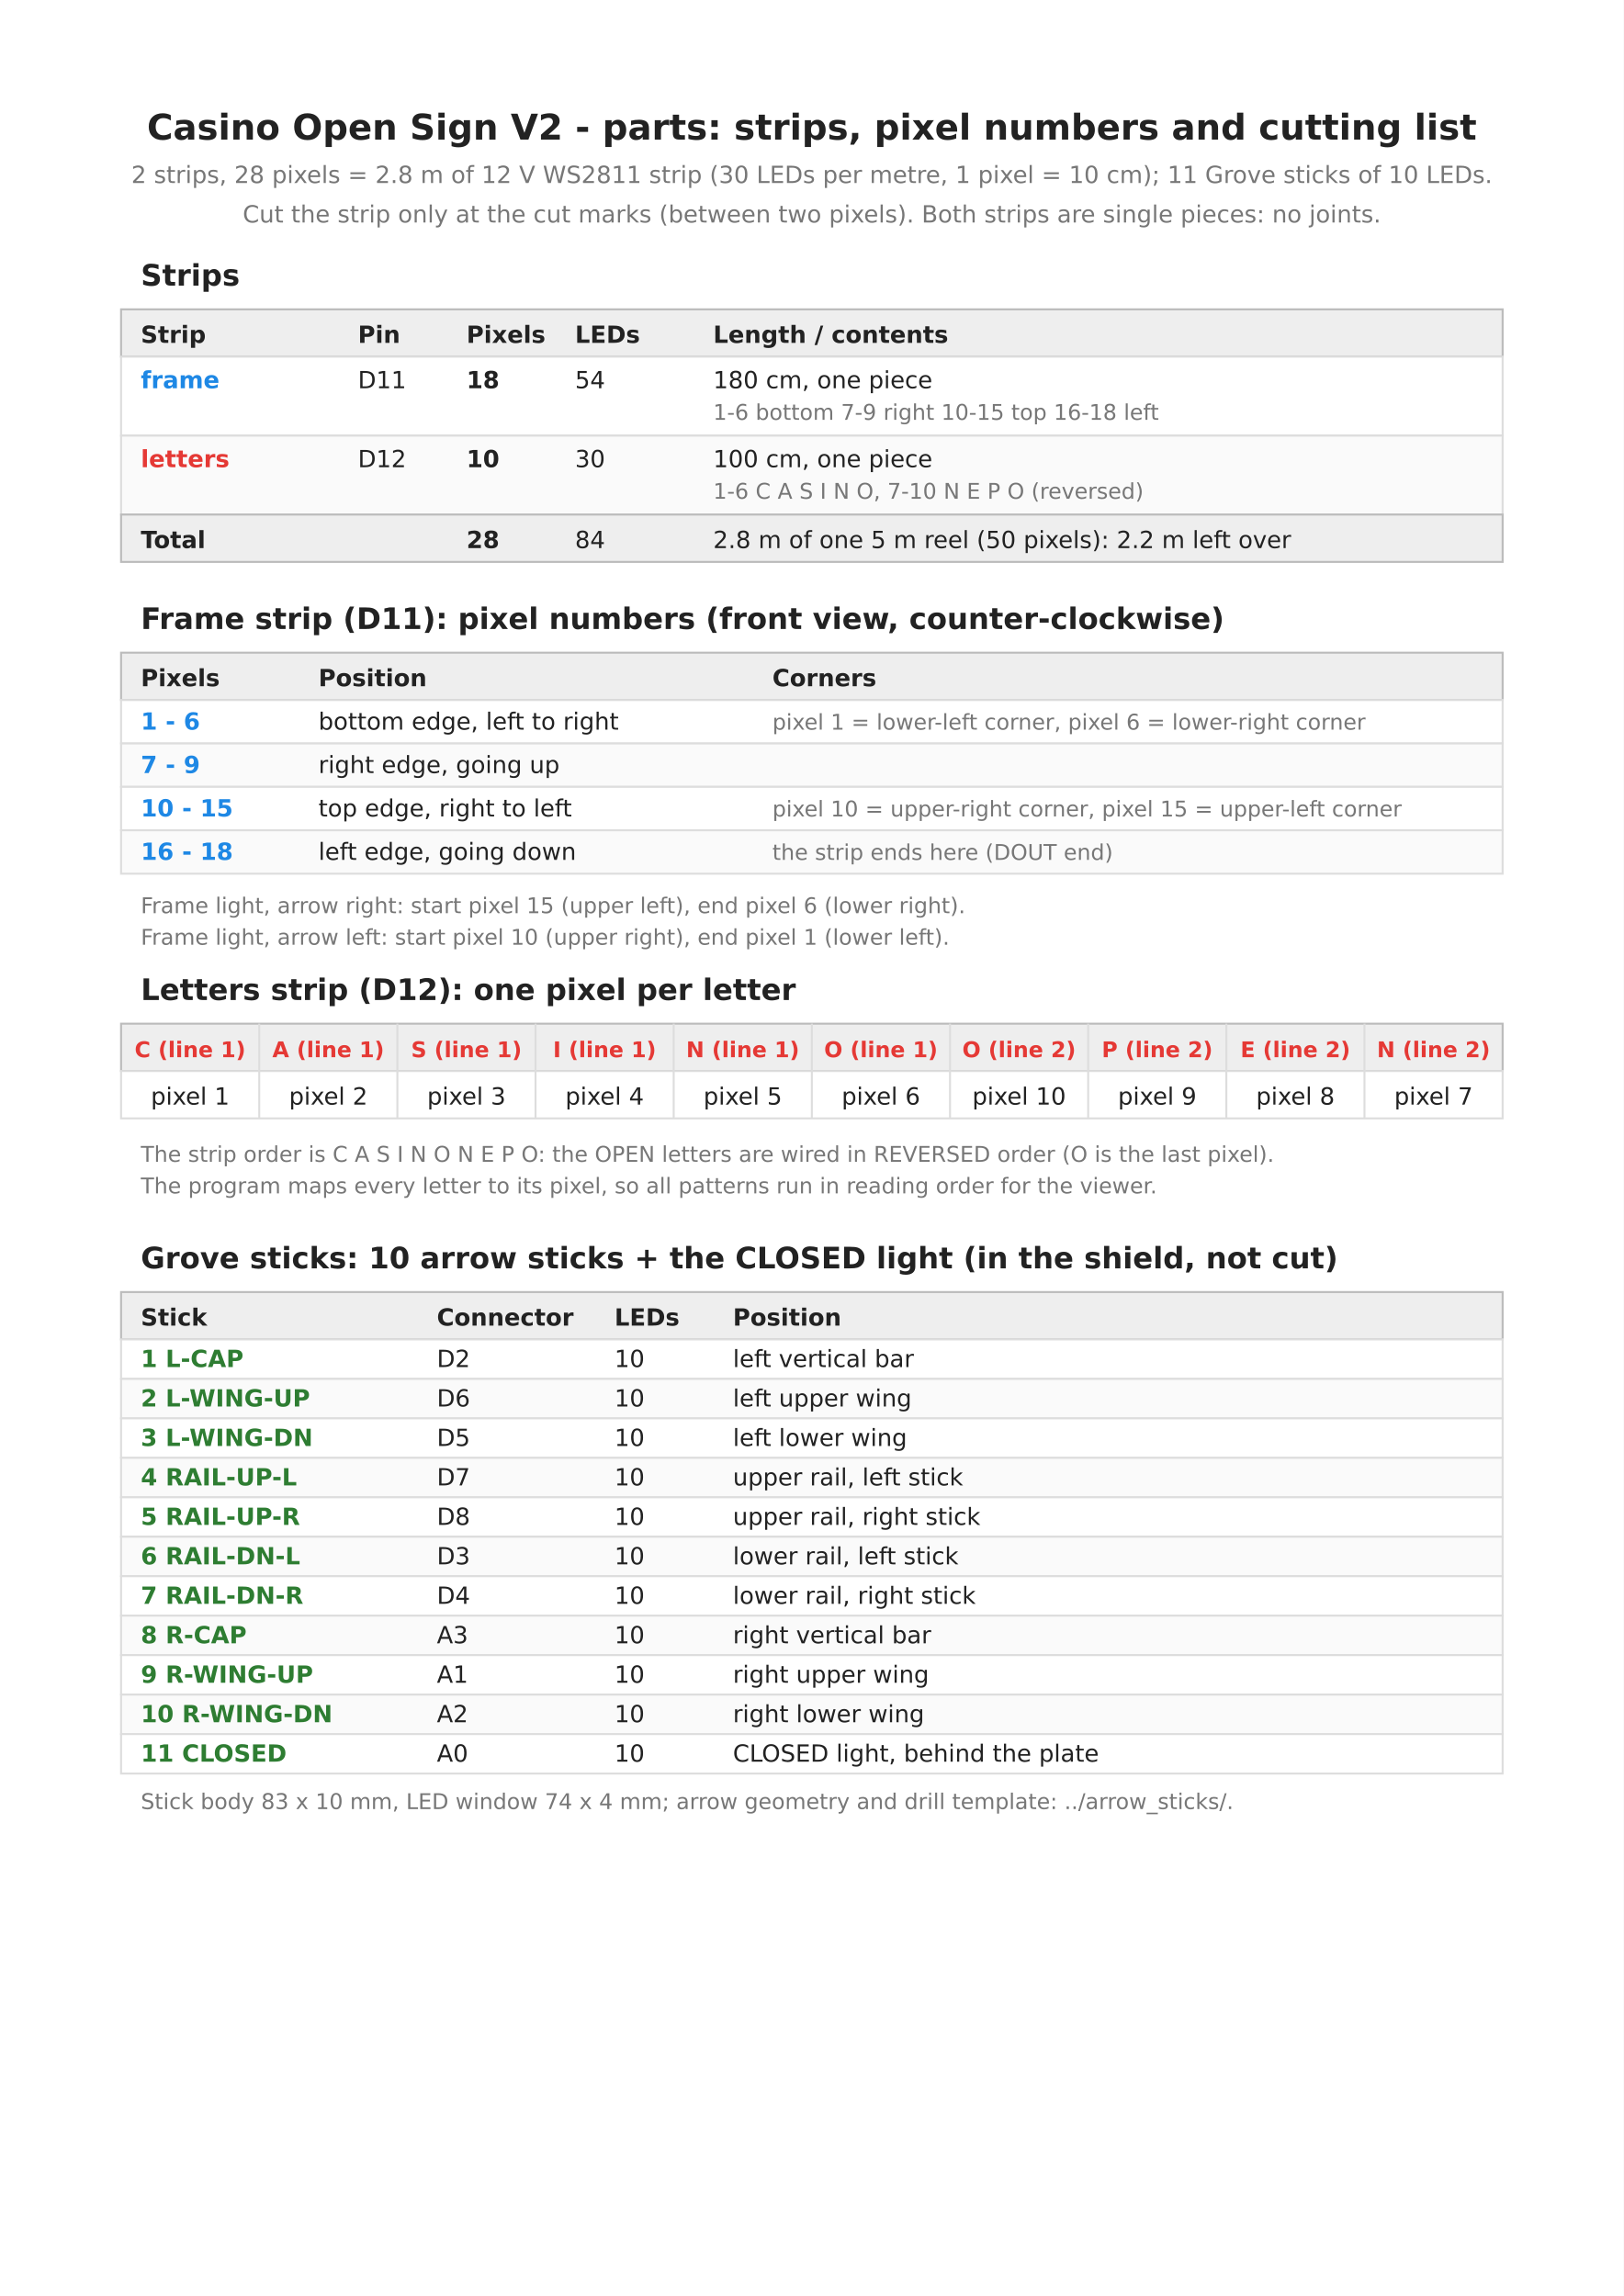
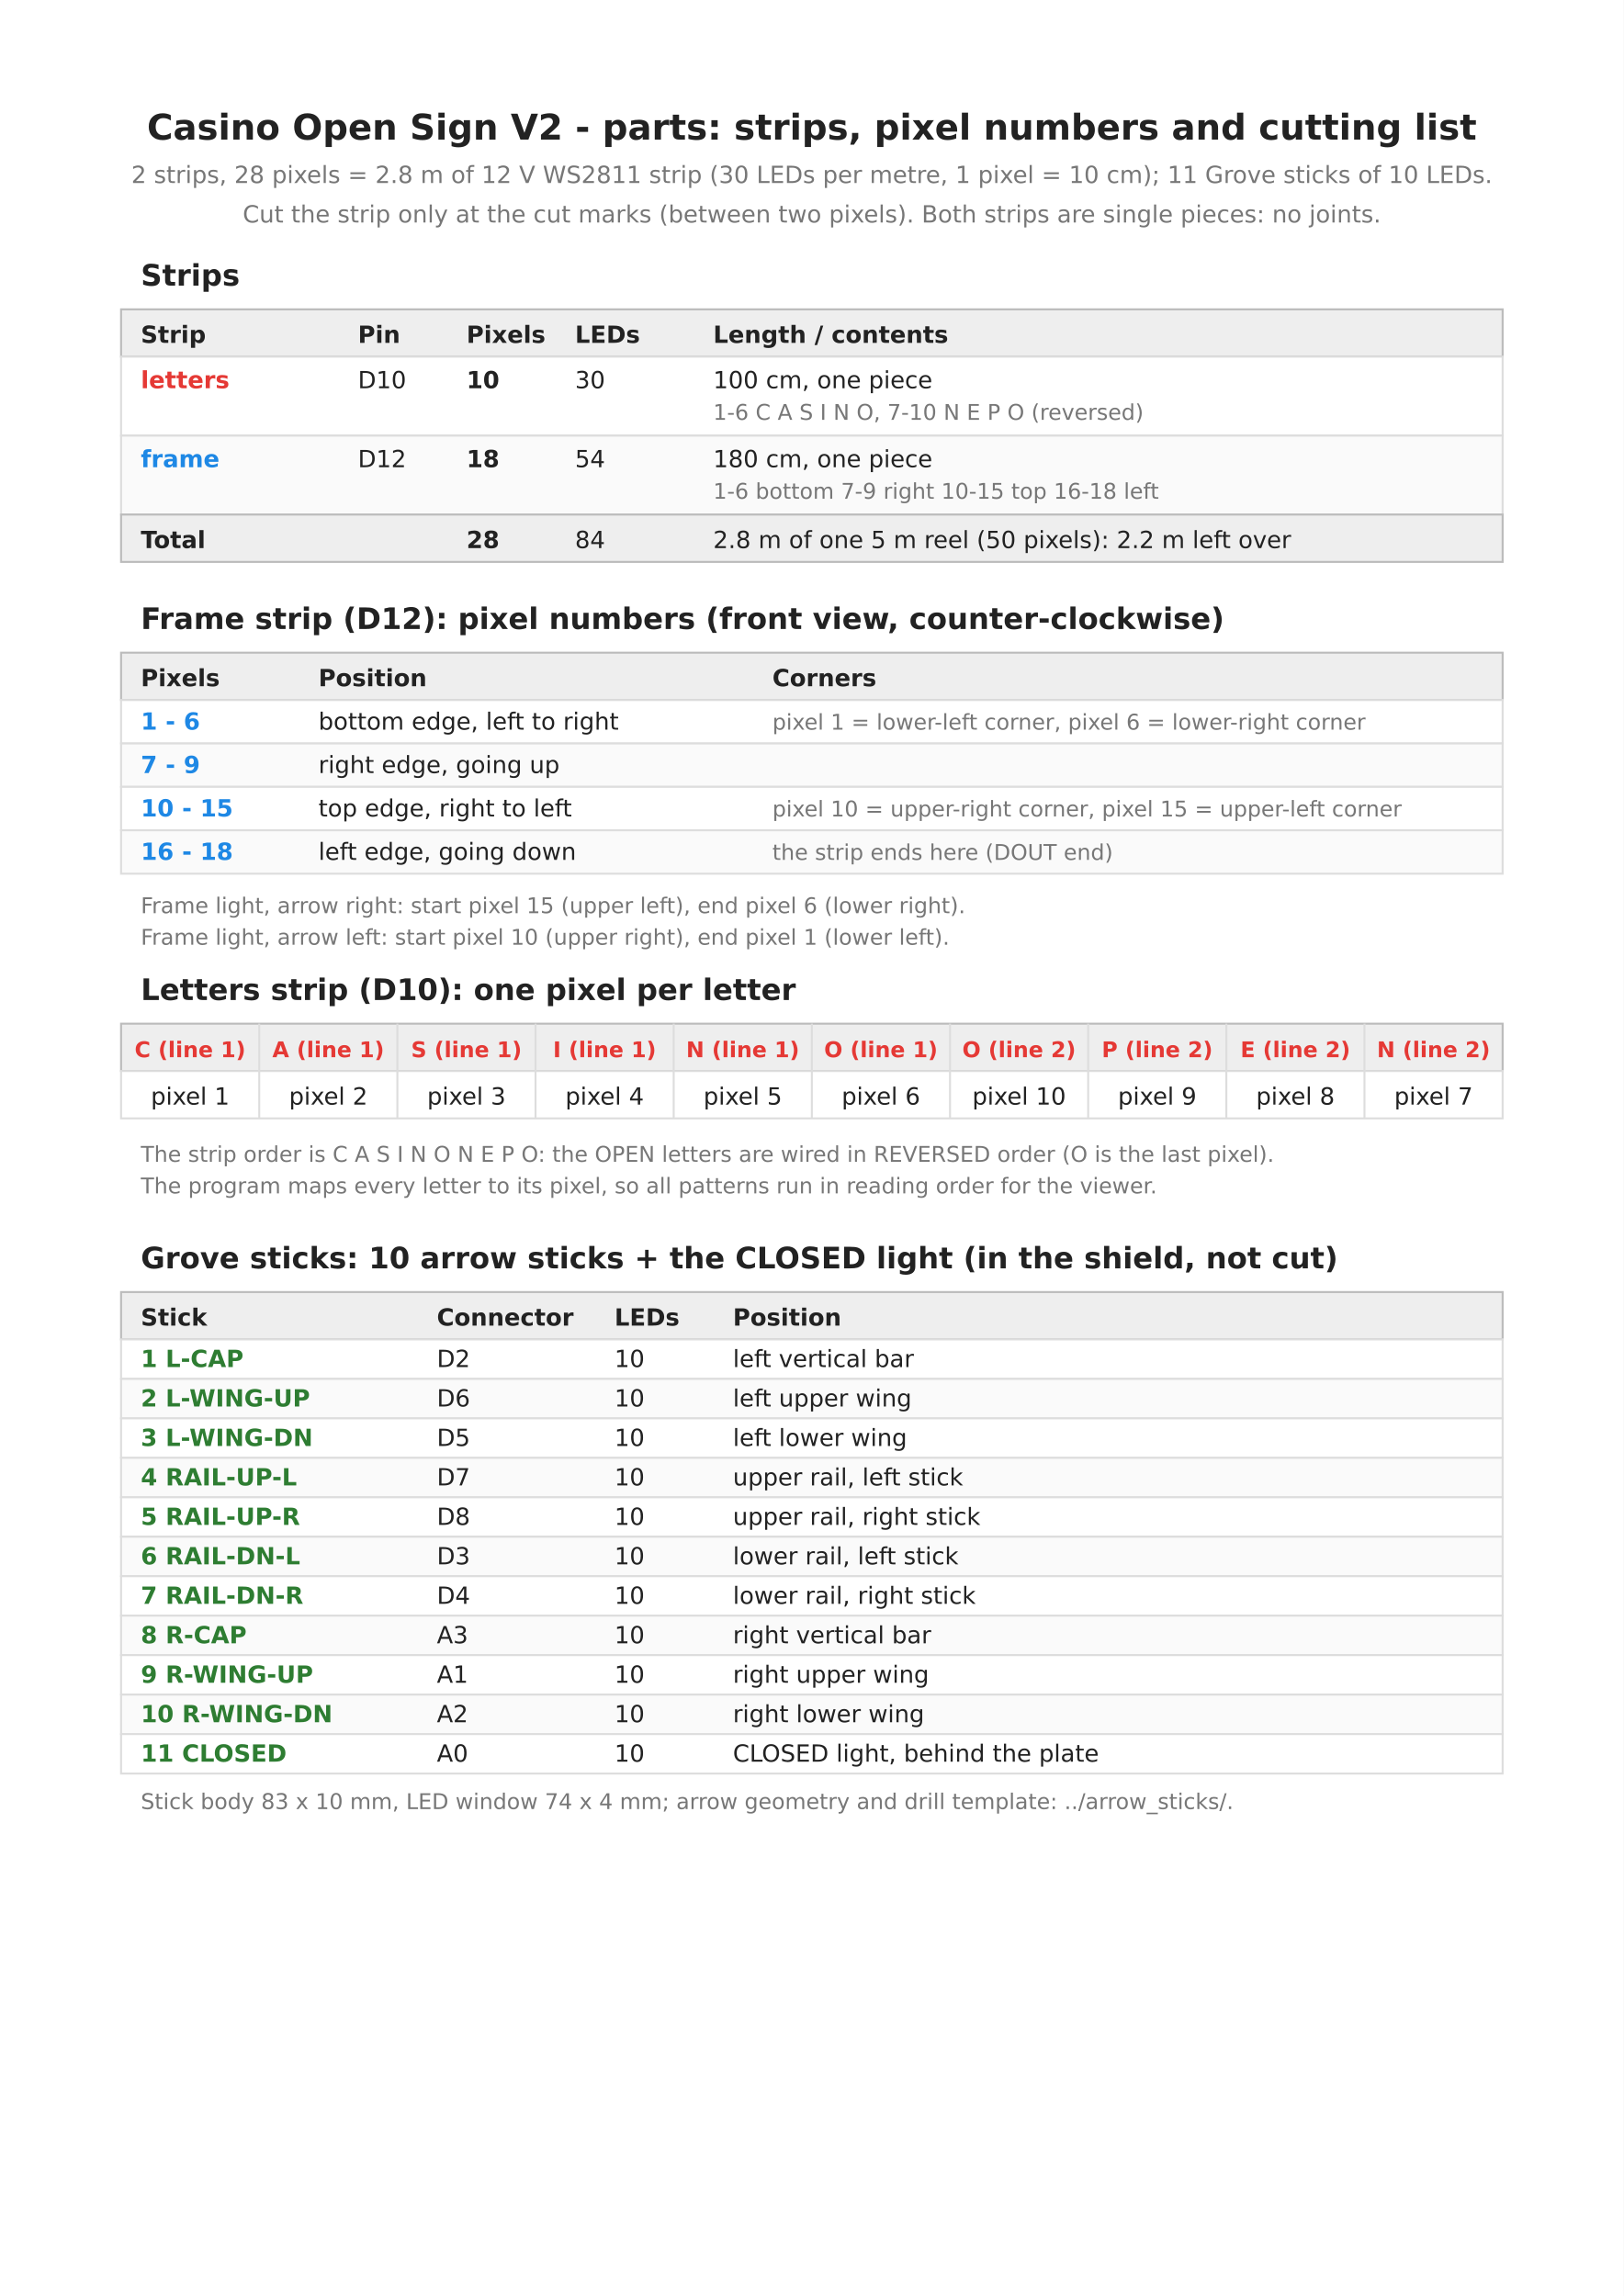
<svg xmlns="http://www.w3.org/2000/svg" width="210mm" height="297mm" viewBox="-31.34 -36.753 822.68 1163.51">
  <rect x="-31.34" y="-36.753" width="822.68" height="1163.51" fill="#ffffff" />
  <text x="380" y="34" font-size="18" text-anchor="middle" fill="#222222" font-weight="bold" font-family="DejaVu Sans, Arial, sans-serif">Casino Open Sign V2 - parts: strips, pixel numbers and cutting list</text>
  <text x="380" y="56" font-size="12" text-anchor="middle" fill="#777777" font-weight="normal" font-family="DejaVu Sans, Arial, sans-serif">2 strips, 28 pixels = 2.8 m of 12 V WS2811 strip (30 LEDs per metre, 1 pixel = 10 cm); 11 Grove sticks of 10 LEDs.</text>
  <text x="380" y="76" font-size="12" text-anchor="middle" fill="#777777" font-weight="normal" font-family="DejaVu Sans, Arial, sans-serif">Cut the strip only at the cut marks (between two pixels). Both strips are single pieces: no joints.</text>
  <text x="40" y="108" font-size="15" text-anchor="start" fill="#222222" font-weight="bold" font-family="DejaVu Sans, Arial, sans-serif">Strips</text>
  <rect x="30" y="120" width="700" height="24" rx="0" fill="#eeeeee" stroke="#bbbbbb" stroke-width="1" />
  <text x="40" y="137" font-size="12" text-anchor="start" fill="#222222" font-weight="bold" font-family="DejaVu Sans, Arial, sans-serif">Strip</text>
  <text x="150" y="137" font-size="12" text-anchor="start" fill="#222222" font-weight="bold" font-family="DejaVu Sans, Arial, sans-serif">Pin</text>
  <text x="205" y="137" font-size="12" text-anchor="start" fill="#222222" font-weight="bold" font-family="DejaVu Sans, Arial, sans-serif">Pixels</text>
  <text x="260" y="137" font-size="12" text-anchor="start" fill="#222222" font-weight="bold" font-family="DejaVu Sans, Arial, sans-serif">LEDs</text>
  <text x="330" y="137" font-size="12" text-anchor="start" fill="#222222" font-weight="bold" font-family="DejaVu Sans, Arial, sans-serif">Length / contents</text>
  <rect x="30" y="144" width="700" height="40" rx="0" fill="#ffffff" stroke="#dddddd" stroke-width="1" />
-   <text x="40" y="160" font-size="12" text-anchor="start" fill="#1e88e5" font-weight="bold" font-family="DejaVu Sans, Arial, sans-serif">frame</text>
-   <text x="150" y="160" font-size="12" text-anchor="start" fill="#222222" font-weight="normal" font-family="DejaVu Sans, Arial, sans-serif">D11</text>
-   <text x="205" y="160" font-size="12" text-anchor="start" fill="#222222" font-weight="bold" font-family="DejaVu Sans, Arial, sans-serif">18</text>
-   <text x="260" y="160" font-size="12" text-anchor="start" fill="#222222" font-weight="normal" font-family="DejaVu Sans, Arial, sans-serif">54</text>
-   <text x="330" y="160" font-size="12" text-anchor="start" fill="#222222" font-weight="normal" font-family="DejaVu Sans, Arial, sans-serif">180 cm, one piece</text>
-   <text x="330" y="176" font-size="11" text-anchor="start" fill="#777777" font-weight="normal" font-family="DejaVu Sans, Arial, sans-serif">1-6 bottom 7-9 right 10-15 top 16-18 left</text>
+   <text x="40" y="160" font-size="12" text-anchor="start" fill="#e53935" font-weight="bold" font-family="DejaVu Sans, Arial, sans-serif">letters</text>
+   <text x="150" y="160" font-size="12" text-anchor="start" fill="#222222" font-weight="normal" font-family="DejaVu Sans, Arial, sans-serif">D10</text>
+   <text x="205" y="160" font-size="12" text-anchor="start" fill="#222222" font-weight="bold" font-family="DejaVu Sans, Arial, sans-serif">10</text>
+   <text x="260" y="160" font-size="12" text-anchor="start" fill="#222222" font-weight="normal" font-family="DejaVu Sans, Arial, sans-serif">30</text>
+   <text x="330" y="160" font-size="12" text-anchor="start" fill="#222222" font-weight="normal" font-family="DejaVu Sans, Arial, sans-serif">100 cm, one piece</text>
+   <text x="330" y="176" font-size="11" text-anchor="start" fill="#777777" font-weight="normal" font-family="DejaVu Sans, Arial, sans-serif">1-6 C A S I N O, 7-10 N E P O (reversed)</text>
  <rect x="30" y="184" width="700" height="40" rx="0" fill="#fafafa" stroke="#dddddd" stroke-width="1" />
-   <text x="40" y="200" font-size="12" text-anchor="start" fill="#e53935" font-weight="bold" font-family="DejaVu Sans, Arial, sans-serif">letters</text>
+   <text x="40" y="200" font-size="12" text-anchor="start" fill="#1e88e5" font-weight="bold" font-family="DejaVu Sans, Arial, sans-serif">frame</text>
  <text x="150" y="200" font-size="12" text-anchor="start" fill="#222222" font-weight="normal" font-family="DejaVu Sans, Arial, sans-serif">D12</text>
-   <text x="205" y="200" font-size="12" text-anchor="start" fill="#222222" font-weight="bold" font-family="DejaVu Sans, Arial, sans-serif">10</text>
-   <text x="260" y="200" font-size="12" text-anchor="start" fill="#222222" font-weight="normal" font-family="DejaVu Sans, Arial, sans-serif">30</text>
-   <text x="330" y="200" font-size="12" text-anchor="start" fill="#222222" font-weight="normal" font-family="DejaVu Sans, Arial, sans-serif">100 cm, one piece</text>
-   <text x="330" y="216" font-size="11" text-anchor="start" fill="#777777" font-weight="normal" font-family="DejaVu Sans, Arial, sans-serif">1-6 C A S I N O, 7-10 N E P O (reversed)</text>
+   <text x="205" y="200" font-size="12" text-anchor="start" fill="#222222" font-weight="bold" font-family="DejaVu Sans, Arial, sans-serif">18</text>
+   <text x="260" y="200" font-size="12" text-anchor="start" fill="#222222" font-weight="normal" font-family="DejaVu Sans, Arial, sans-serif">54</text>
+   <text x="330" y="200" font-size="12" text-anchor="start" fill="#222222" font-weight="normal" font-family="DejaVu Sans, Arial, sans-serif">180 cm, one piece</text>
+   <text x="330" y="216" font-size="11" text-anchor="start" fill="#777777" font-weight="normal" font-family="DejaVu Sans, Arial, sans-serif">1-6 bottom 7-9 right 10-15 top 16-18 left</text>
  <rect x="30" y="224" width="700" height="24" rx="0" fill="#eeeeee" stroke="#bbbbbb" stroke-width="1" />
  <text x="40" y="241" font-size="12" text-anchor="start" fill="#222222" font-weight="bold" font-family="DejaVu Sans, Arial, sans-serif">Total</text>
  <text x="205" y="241" font-size="12" text-anchor="start" fill="#222222" font-weight="bold" font-family="DejaVu Sans, Arial, sans-serif">28</text>
  <text x="260" y="241" font-size="12" text-anchor="start" fill="#222222" font-weight="normal" font-family="DejaVu Sans, Arial, sans-serif">84</text>
  <text x="330" y="241" font-size="12" text-anchor="start" fill="#222222" font-weight="normal" font-family="DejaVu Sans, Arial, sans-serif">2.8 m of one 5 m reel (50 pixels): 2.2 m left over</text>
-   <text x="40" y="282" font-size="15" text-anchor="start" fill="#222222" font-weight="bold" font-family="DejaVu Sans, Arial, sans-serif">Frame strip (D11): pixel numbers (front view, counter-clockwise)</text>
+   <text x="40" y="282" font-size="15" text-anchor="start" fill="#222222" font-weight="bold" font-family="DejaVu Sans, Arial, sans-serif">Frame strip (D12): pixel numbers (front view, counter-clockwise)</text>
  <rect x="30" y="294" width="700" height="24" rx="0" fill="#eeeeee" stroke="#bbbbbb" stroke-width="1" />
  <text x="40" y="311" font-size="12" text-anchor="start" fill="#222222" font-weight="bold" font-family="DejaVu Sans, Arial, sans-serif">Pixels</text>
  <text x="130" y="311" font-size="12" text-anchor="start" fill="#222222" font-weight="bold" font-family="DejaVu Sans, Arial, sans-serif">Position</text>
  <text x="360" y="311" font-size="12" text-anchor="start" fill="#222222" font-weight="bold" font-family="DejaVu Sans, Arial, sans-serif">Corners</text>
  <rect x="30" y="318" width="700" height="22" rx="0" fill="#ffffff" stroke="#dddddd" stroke-width="1" />
  <text x="40" y="333" font-size="12" text-anchor="start" fill="#1e88e5" font-weight="bold" font-family="DejaVu Sans, Arial, sans-serif">1 - 6</text>
  <text x="130" y="333" font-size="12" text-anchor="start" fill="#222222" font-weight="normal" font-family="DejaVu Sans, Arial, sans-serif">bottom edge, left to right</text>
  <text x="360" y="333" font-size="11" text-anchor="start" fill="#777777" font-weight="normal" font-family="DejaVu Sans, Arial, sans-serif">pixel 1 = lower-left corner, pixel 6 = lower-right corner</text>
  <rect x="30" y="340" width="700" height="22" rx="0" fill="#fafafa" stroke="#dddddd" stroke-width="1" />
  <text x="40" y="355" font-size="12" text-anchor="start" fill="#1e88e5" font-weight="bold" font-family="DejaVu Sans, Arial, sans-serif">7 - 9</text>
  <text x="130" y="355" font-size="12" text-anchor="start" fill="#222222" font-weight="normal" font-family="DejaVu Sans, Arial, sans-serif">right edge, going up</text>
  <text x="360" y="355" font-size="11" text-anchor="start" fill="#777777" font-weight="normal" font-family="DejaVu Sans, Arial, sans-serif" />
  <rect x="30" y="362" width="700" height="22" rx="0" fill="#ffffff" stroke="#dddddd" stroke-width="1" />
  <text x="40" y="377" font-size="12" text-anchor="start" fill="#1e88e5" font-weight="bold" font-family="DejaVu Sans, Arial, sans-serif">10 - 15</text>
  <text x="130" y="377" font-size="12" text-anchor="start" fill="#222222" font-weight="normal" font-family="DejaVu Sans, Arial, sans-serif">top edge, right to left</text>
  <text x="360" y="377" font-size="11" text-anchor="start" fill="#777777" font-weight="normal" font-family="DejaVu Sans, Arial, sans-serif">pixel 10 = upper-right corner, pixel 15 = upper-left corner</text>
  <rect x="30" y="384" width="700" height="22" rx="0" fill="#fafafa" stroke="#dddddd" stroke-width="1" />
  <text x="40" y="399" font-size="12" text-anchor="start" fill="#1e88e5" font-weight="bold" font-family="DejaVu Sans, Arial, sans-serif">16 - 18</text>
  <text x="130" y="399" font-size="12" text-anchor="start" fill="#222222" font-weight="normal" font-family="DejaVu Sans, Arial, sans-serif">left edge, going down</text>
  <text x="360" y="399" font-size="11" text-anchor="start" fill="#777777" font-weight="normal" font-family="DejaVu Sans, Arial, sans-serif">the strip ends here (DOUT end)</text>
  <text x="40" y="426" font-size="11" text-anchor="start" fill="#777777" font-weight="normal" font-family="DejaVu Sans, Arial, sans-serif">Frame light, arrow right: start pixel 15 (upper left), end pixel 6 (lower right).</text>
  <text x="40" y="442" font-size="11" text-anchor="start" fill="#777777" font-weight="normal" font-family="DejaVu Sans, Arial, sans-serif">Frame light, arrow left: start pixel 10 (upper right), end pixel 1 (lower left).</text>
-   <text x="40" y="470" font-size="15" text-anchor="start" fill="#222222" font-weight="bold" font-family="DejaVu Sans, Arial, sans-serif">Letters strip (D12): one pixel per letter</text>
+   <text x="40" y="470" font-size="15" text-anchor="start" fill="#222222" font-weight="bold" font-family="DejaVu Sans, Arial, sans-serif">Letters strip (D10): one pixel per letter</text>
  <rect x="30" y="482" width="700" height="24" rx="0" fill="#eeeeee" stroke="#bbbbbb" stroke-width="1" />
  <rect x="30" y="506" width="700" height="24" rx="0" fill="#ffffff" stroke="#dddddd" stroke-width="1" />
  <text x="65" y="499" font-size="11" text-anchor="middle" fill="#e53935" font-weight="bold" font-family="DejaVu Sans, Arial, sans-serif">C (line 1)</text>
  <text x="65" y="523" font-size="12" text-anchor="middle" fill="#222222" font-weight="normal" font-family="DejaVu Sans, Arial, sans-serif">pixel 1</text>
  <text x="135" y="499" font-size="11" text-anchor="middle" fill="#e53935" font-weight="bold" font-family="DejaVu Sans, Arial, sans-serif">A (line 1)</text>
  <text x="135" y="523" font-size="12" text-anchor="middle" fill="#222222" font-weight="normal" font-family="DejaVu Sans, Arial, sans-serif">pixel 2</text>
  <line x1="100" y1="482" x2="100" y2="530" stroke="#dddddd" stroke-width="1" />
  <text x="205" y="499" font-size="11" text-anchor="middle" fill="#e53935" font-weight="bold" font-family="DejaVu Sans, Arial, sans-serif">S (line 1)</text>
  <text x="205" y="523" font-size="12" text-anchor="middle" fill="#222222" font-weight="normal" font-family="DejaVu Sans, Arial, sans-serif">pixel 3</text>
  <line x1="170" y1="482" x2="170" y2="530" stroke="#dddddd" stroke-width="1" />
  <text x="275" y="499" font-size="11" text-anchor="middle" fill="#e53935" font-weight="bold" font-family="DejaVu Sans, Arial, sans-serif">I (line 1)</text>
  <text x="275" y="523" font-size="12" text-anchor="middle" fill="#222222" font-weight="normal" font-family="DejaVu Sans, Arial, sans-serif">pixel 4</text>
  <line x1="240" y1="482" x2="240" y2="530" stroke="#dddddd" stroke-width="1" />
  <text x="345" y="499" font-size="11" text-anchor="middle" fill="#e53935" font-weight="bold" font-family="DejaVu Sans, Arial, sans-serif">N (line 1)</text>
  <text x="345" y="523" font-size="12" text-anchor="middle" fill="#222222" font-weight="normal" font-family="DejaVu Sans, Arial, sans-serif">pixel 5</text>
  <line x1="310" y1="482" x2="310" y2="530" stroke="#dddddd" stroke-width="1" />
  <text x="415" y="499" font-size="11" text-anchor="middle" fill="#e53935" font-weight="bold" font-family="DejaVu Sans, Arial, sans-serif">O (line 1)</text>
  <text x="415" y="523" font-size="12" text-anchor="middle" fill="#222222" font-weight="normal" font-family="DejaVu Sans, Arial, sans-serif">pixel 6</text>
  <line x1="380" y1="482" x2="380" y2="530" stroke="#dddddd" stroke-width="1" />
  <text x="485" y="499" font-size="11" text-anchor="middle" fill="#e53935" font-weight="bold" font-family="DejaVu Sans, Arial, sans-serif">O (line 2)</text>
  <text x="485" y="523" font-size="12" text-anchor="middle" fill="#222222" font-weight="normal" font-family="DejaVu Sans, Arial, sans-serif">pixel 10</text>
  <line x1="450" y1="482" x2="450" y2="530" stroke="#dddddd" stroke-width="1" />
  <text x="555" y="499" font-size="11" text-anchor="middle" fill="#e53935" font-weight="bold" font-family="DejaVu Sans, Arial, sans-serif">P (line 2)</text>
  <text x="555" y="523" font-size="12" text-anchor="middle" fill="#222222" font-weight="normal" font-family="DejaVu Sans, Arial, sans-serif">pixel 9</text>
  <line x1="520" y1="482" x2="520" y2="530" stroke="#dddddd" stroke-width="1" />
  <text x="625" y="499" font-size="11" text-anchor="middle" fill="#e53935" font-weight="bold" font-family="DejaVu Sans, Arial, sans-serif">E (line 2)</text>
  <text x="625" y="523" font-size="12" text-anchor="middle" fill="#222222" font-weight="normal" font-family="DejaVu Sans, Arial, sans-serif">pixel 8</text>
  <line x1="590" y1="482" x2="590" y2="530" stroke="#dddddd" stroke-width="1" />
  <text x="695" y="499" font-size="11" text-anchor="middle" fill="#e53935" font-weight="bold" font-family="DejaVu Sans, Arial, sans-serif">N (line 2)</text>
  <text x="695" y="523" font-size="12" text-anchor="middle" fill="#222222" font-weight="normal" font-family="DejaVu Sans, Arial, sans-serif">pixel 7</text>
  <line x1="660" y1="482" x2="660" y2="530" stroke="#dddddd" stroke-width="1" />
  <text x="40" y="552" font-size="11" text-anchor="start" fill="#777777" font-weight="normal" font-family="DejaVu Sans, Arial, sans-serif">The strip order is C A S I N O N E P O: the OPEN letters are wired in REVERSED order (O is the last pixel).</text>
  <text x="40" y="568" font-size="11" text-anchor="start" fill="#777777" font-weight="normal" font-family="DejaVu Sans, Arial, sans-serif">The program maps every letter to its pixel, so all patterns run in reading order for the viewer.</text>
  <text x="40" y="606" font-size="15" text-anchor="start" fill="#222222" font-weight="bold" font-family="DejaVu Sans, Arial, sans-serif">Grove sticks: 10 arrow sticks + the CLOSED light (in the shield, not cut)</text>
  <rect x="30" y="618" width="700" height="24" rx="0" fill="#eeeeee" stroke="#bbbbbb" stroke-width="1" />
  <text x="40" y="635" font-size="12" text-anchor="start" fill="#222222" font-weight="bold" font-family="DejaVu Sans, Arial, sans-serif">Stick</text>
  <text x="190" y="635" font-size="12" text-anchor="start" fill="#222222" font-weight="bold" font-family="DejaVu Sans, Arial, sans-serif">Connector</text>
  <text x="280" y="635" font-size="12" text-anchor="start" fill="#222222" font-weight="bold" font-family="DejaVu Sans, Arial, sans-serif">LEDs</text>
  <text x="340" y="635" font-size="12" text-anchor="start" fill="#222222" font-weight="bold" font-family="DejaVu Sans, Arial, sans-serif">Position</text>
  <rect x="30" y="642" width="700" height="20" rx="0" fill="#ffffff" stroke="#dddddd" stroke-width="1" />
  <text x="40" y="656" font-size="12" text-anchor="start" fill="#2e7d32" font-weight="bold" font-family="DejaVu Sans, Arial, sans-serif">1  L-CAP</text>
  <text x="190" y="656" font-size="12" text-anchor="start" fill="#222222" font-weight="normal" font-family="DejaVu Sans, Arial, sans-serif">D2</text>
  <text x="280" y="656" font-size="12" text-anchor="start" fill="#222222" font-weight="normal" font-family="DejaVu Sans, Arial, sans-serif">10</text>
  <text x="340" y="656" font-size="12" text-anchor="start" fill="#222222" font-weight="normal" font-family="DejaVu Sans, Arial, sans-serif">left vertical bar</text>
  <rect x="30" y="662" width="700" height="20" rx="0" fill="#fafafa" stroke="#dddddd" stroke-width="1" />
  <text x="40" y="676" font-size="12" text-anchor="start" fill="#2e7d32" font-weight="bold" font-family="DejaVu Sans, Arial, sans-serif">2  L-WING-UP</text>
  <text x="190" y="676" font-size="12" text-anchor="start" fill="#222222" font-weight="normal" font-family="DejaVu Sans, Arial, sans-serif">D6</text>
  <text x="280" y="676" font-size="12" text-anchor="start" fill="#222222" font-weight="normal" font-family="DejaVu Sans, Arial, sans-serif">10</text>
  <text x="340" y="676" font-size="12" text-anchor="start" fill="#222222" font-weight="normal" font-family="DejaVu Sans, Arial, sans-serif">left upper wing</text>
  <rect x="30" y="682" width="700" height="20" rx="0" fill="#ffffff" stroke="#dddddd" stroke-width="1" />
  <text x="40" y="696" font-size="12" text-anchor="start" fill="#2e7d32" font-weight="bold" font-family="DejaVu Sans, Arial, sans-serif">3  L-WING-DN</text>
  <text x="190" y="696" font-size="12" text-anchor="start" fill="#222222" font-weight="normal" font-family="DejaVu Sans, Arial, sans-serif">D5</text>
  <text x="280" y="696" font-size="12" text-anchor="start" fill="#222222" font-weight="normal" font-family="DejaVu Sans, Arial, sans-serif">10</text>
  <text x="340" y="696" font-size="12" text-anchor="start" fill="#222222" font-weight="normal" font-family="DejaVu Sans, Arial, sans-serif">left lower wing</text>
  <rect x="30" y="702" width="700" height="20" rx="0" fill="#fafafa" stroke="#dddddd" stroke-width="1" />
  <text x="40" y="716" font-size="12" text-anchor="start" fill="#2e7d32" font-weight="bold" font-family="DejaVu Sans, Arial, sans-serif">4  RAIL-UP-L</text>
  <text x="190" y="716" font-size="12" text-anchor="start" fill="#222222" font-weight="normal" font-family="DejaVu Sans, Arial, sans-serif">D7</text>
  <text x="280" y="716" font-size="12" text-anchor="start" fill="#222222" font-weight="normal" font-family="DejaVu Sans, Arial, sans-serif">10</text>
  <text x="340" y="716" font-size="12" text-anchor="start" fill="#222222" font-weight="normal" font-family="DejaVu Sans, Arial, sans-serif">upper rail, left stick</text>
  <rect x="30" y="722" width="700" height="20" rx="0" fill="#ffffff" stroke="#dddddd" stroke-width="1" />
  <text x="40" y="736" font-size="12" text-anchor="start" fill="#2e7d32" font-weight="bold" font-family="DejaVu Sans, Arial, sans-serif">5  RAIL-UP-R</text>
  <text x="190" y="736" font-size="12" text-anchor="start" fill="#222222" font-weight="normal" font-family="DejaVu Sans, Arial, sans-serif">D8</text>
  <text x="280" y="736" font-size="12" text-anchor="start" fill="#222222" font-weight="normal" font-family="DejaVu Sans, Arial, sans-serif">10</text>
  <text x="340" y="736" font-size="12" text-anchor="start" fill="#222222" font-weight="normal" font-family="DejaVu Sans, Arial, sans-serif">upper rail, right stick</text>
  <rect x="30" y="742" width="700" height="20" rx="0" fill="#fafafa" stroke="#dddddd" stroke-width="1" />
  <text x="40" y="756" font-size="12" text-anchor="start" fill="#2e7d32" font-weight="bold" font-family="DejaVu Sans, Arial, sans-serif">6  RAIL-DN-L</text>
  <text x="190" y="756" font-size="12" text-anchor="start" fill="#222222" font-weight="normal" font-family="DejaVu Sans, Arial, sans-serif">D3</text>
  <text x="280" y="756" font-size="12" text-anchor="start" fill="#222222" font-weight="normal" font-family="DejaVu Sans, Arial, sans-serif">10</text>
  <text x="340" y="756" font-size="12" text-anchor="start" fill="#222222" font-weight="normal" font-family="DejaVu Sans, Arial, sans-serif">lower rail, left stick</text>
  <rect x="30" y="762" width="700" height="20" rx="0" fill="#ffffff" stroke="#dddddd" stroke-width="1" />
  <text x="40" y="776" font-size="12" text-anchor="start" fill="#2e7d32" font-weight="bold" font-family="DejaVu Sans, Arial, sans-serif">7  RAIL-DN-R</text>
  <text x="190" y="776" font-size="12" text-anchor="start" fill="#222222" font-weight="normal" font-family="DejaVu Sans, Arial, sans-serif">D4</text>
  <text x="280" y="776" font-size="12" text-anchor="start" fill="#222222" font-weight="normal" font-family="DejaVu Sans, Arial, sans-serif">10</text>
  <text x="340" y="776" font-size="12" text-anchor="start" fill="#222222" font-weight="normal" font-family="DejaVu Sans, Arial, sans-serif">lower rail, right stick</text>
  <rect x="30" y="782" width="700" height="20" rx="0" fill="#fafafa" stroke="#dddddd" stroke-width="1" />
  <text x="40" y="796" font-size="12" text-anchor="start" fill="#2e7d32" font-weight="bold" font-family="DejaVu Sans, Arial, sans-serif">8  R-CAP</text>
  <text x="190" y="796" font-size="12" text-anchor="start" fill="#222222" font-weight="normal" font-family="DejaVu Sans, Arial, sans-serif">A3</text>
  <text x="280" y="796" font-size="12" text-anchor="start" fill="#222222" font-weight="normal" font-family="DejaVu Sans, Arial, sans-serif">10</text>
  <text x="340" y="796" font-size="12" text-anchor="start" fill="#222222" font-weight="normal" font-family="DejaVu Sans, Arial, sans-serif">right vertical bar</text>
  <rect x="30" y="802" width="700" height="20" rx="0" fill="#ffffff" stroke="#dddddd" stroke-width="1" />
  <text x="40" y="816" font-size="12" text-anchor="start" fill="#2e7d32" font-weight="bold" font-family="DejaVu Sans, Arial, sans-serif">9  R-WING-UP</text>
  <text x="190" y="816" font-size="12" text-anchor="start" fill="#222222" font-weight="normal" font-family="DejaVu Sans, Arial, sans-serif">A1</text>
  <text x="280" y="816" font-size="12" text-anchor="start" fill="#222222" font-weight="normal" font-family="DejaVu Sans, Arial, sans-serif">10</text>
  <text x="340" y="816" font-size="12" text-anchor="start" fill="#222222" font-weight="normal" font-family="DejaVu Sans, Arial, sans-serif">right upper wing</text>
  <rect x="30" y="822" width="700" height="20" rx="0" fill="#fafafa" stroke="#dddddd" stroke-width="1" />
  <text x="40" y="836" font-size="12" text-anchor="start" fill="#2e7d32" font-weight="bold" font-family="DejaVu Sans, Arial, sans-serif">10  R-WING-DN</text>
  <text x="190" y="836" font-size="12" text-anchor="start" fill="#222222" font-weight="normal" font-family="DejaVu Sans, Arial, sans-serif">A2</text>
  <text x="280" y="836" font-size="12" text-anchor="start" fill="#222222" font-weight="normal" font-family="DejaVu Sans, Arial, sans-serif">10</text>
  <text x="340" y="836" font-size="12" text-anchor="start" fill="#222222" font-weight="normal" font-family="DejaVu Sans, Arial, sans-serif">right lower wing</text>
  <rect x="30" y="842" width="700" height="20" rx="0" fill="#ffffff" stroke="#dddddd" stroke-width="1" />
  <text x="40" y="856" font-size="12" text-anchor="start" fill="#2e7d32" font-weight="bold" font-family="DejaVu Sans, Arial, sans-serif">11  CLOSED</text>
  <text x="190" y="856" font-size="12" text-anchor="start" fill="#222222" font-weight="normal" font-family="DejaVu Sans, Arial, sans-serif">A0</text>
  <text x="280" y="856" font-size="12" text-anchor="start" fill="#222222" font-weight="normal" font-family="DejaVu Sans, Arial, sans-serif">10</text>
  <text x="340" y="856" font-size="12" text-anchor="start" fill="#222222" font-weight="normal" font-family="DejaVu Sans, Arial, sans-serif">CLOSED light, behind the plate</text>
  <text x="40" y="880" font-size="11" text-anchor="start" fill="#777777" font-weight="normal" font-family="DejaVu Sans, Arial, sans-serif">Stick body 83 x 10 mm, LED window 74 x 4 mm; arrow geometry and drill template: ../arrow_sticks/.</text>
</svg>
